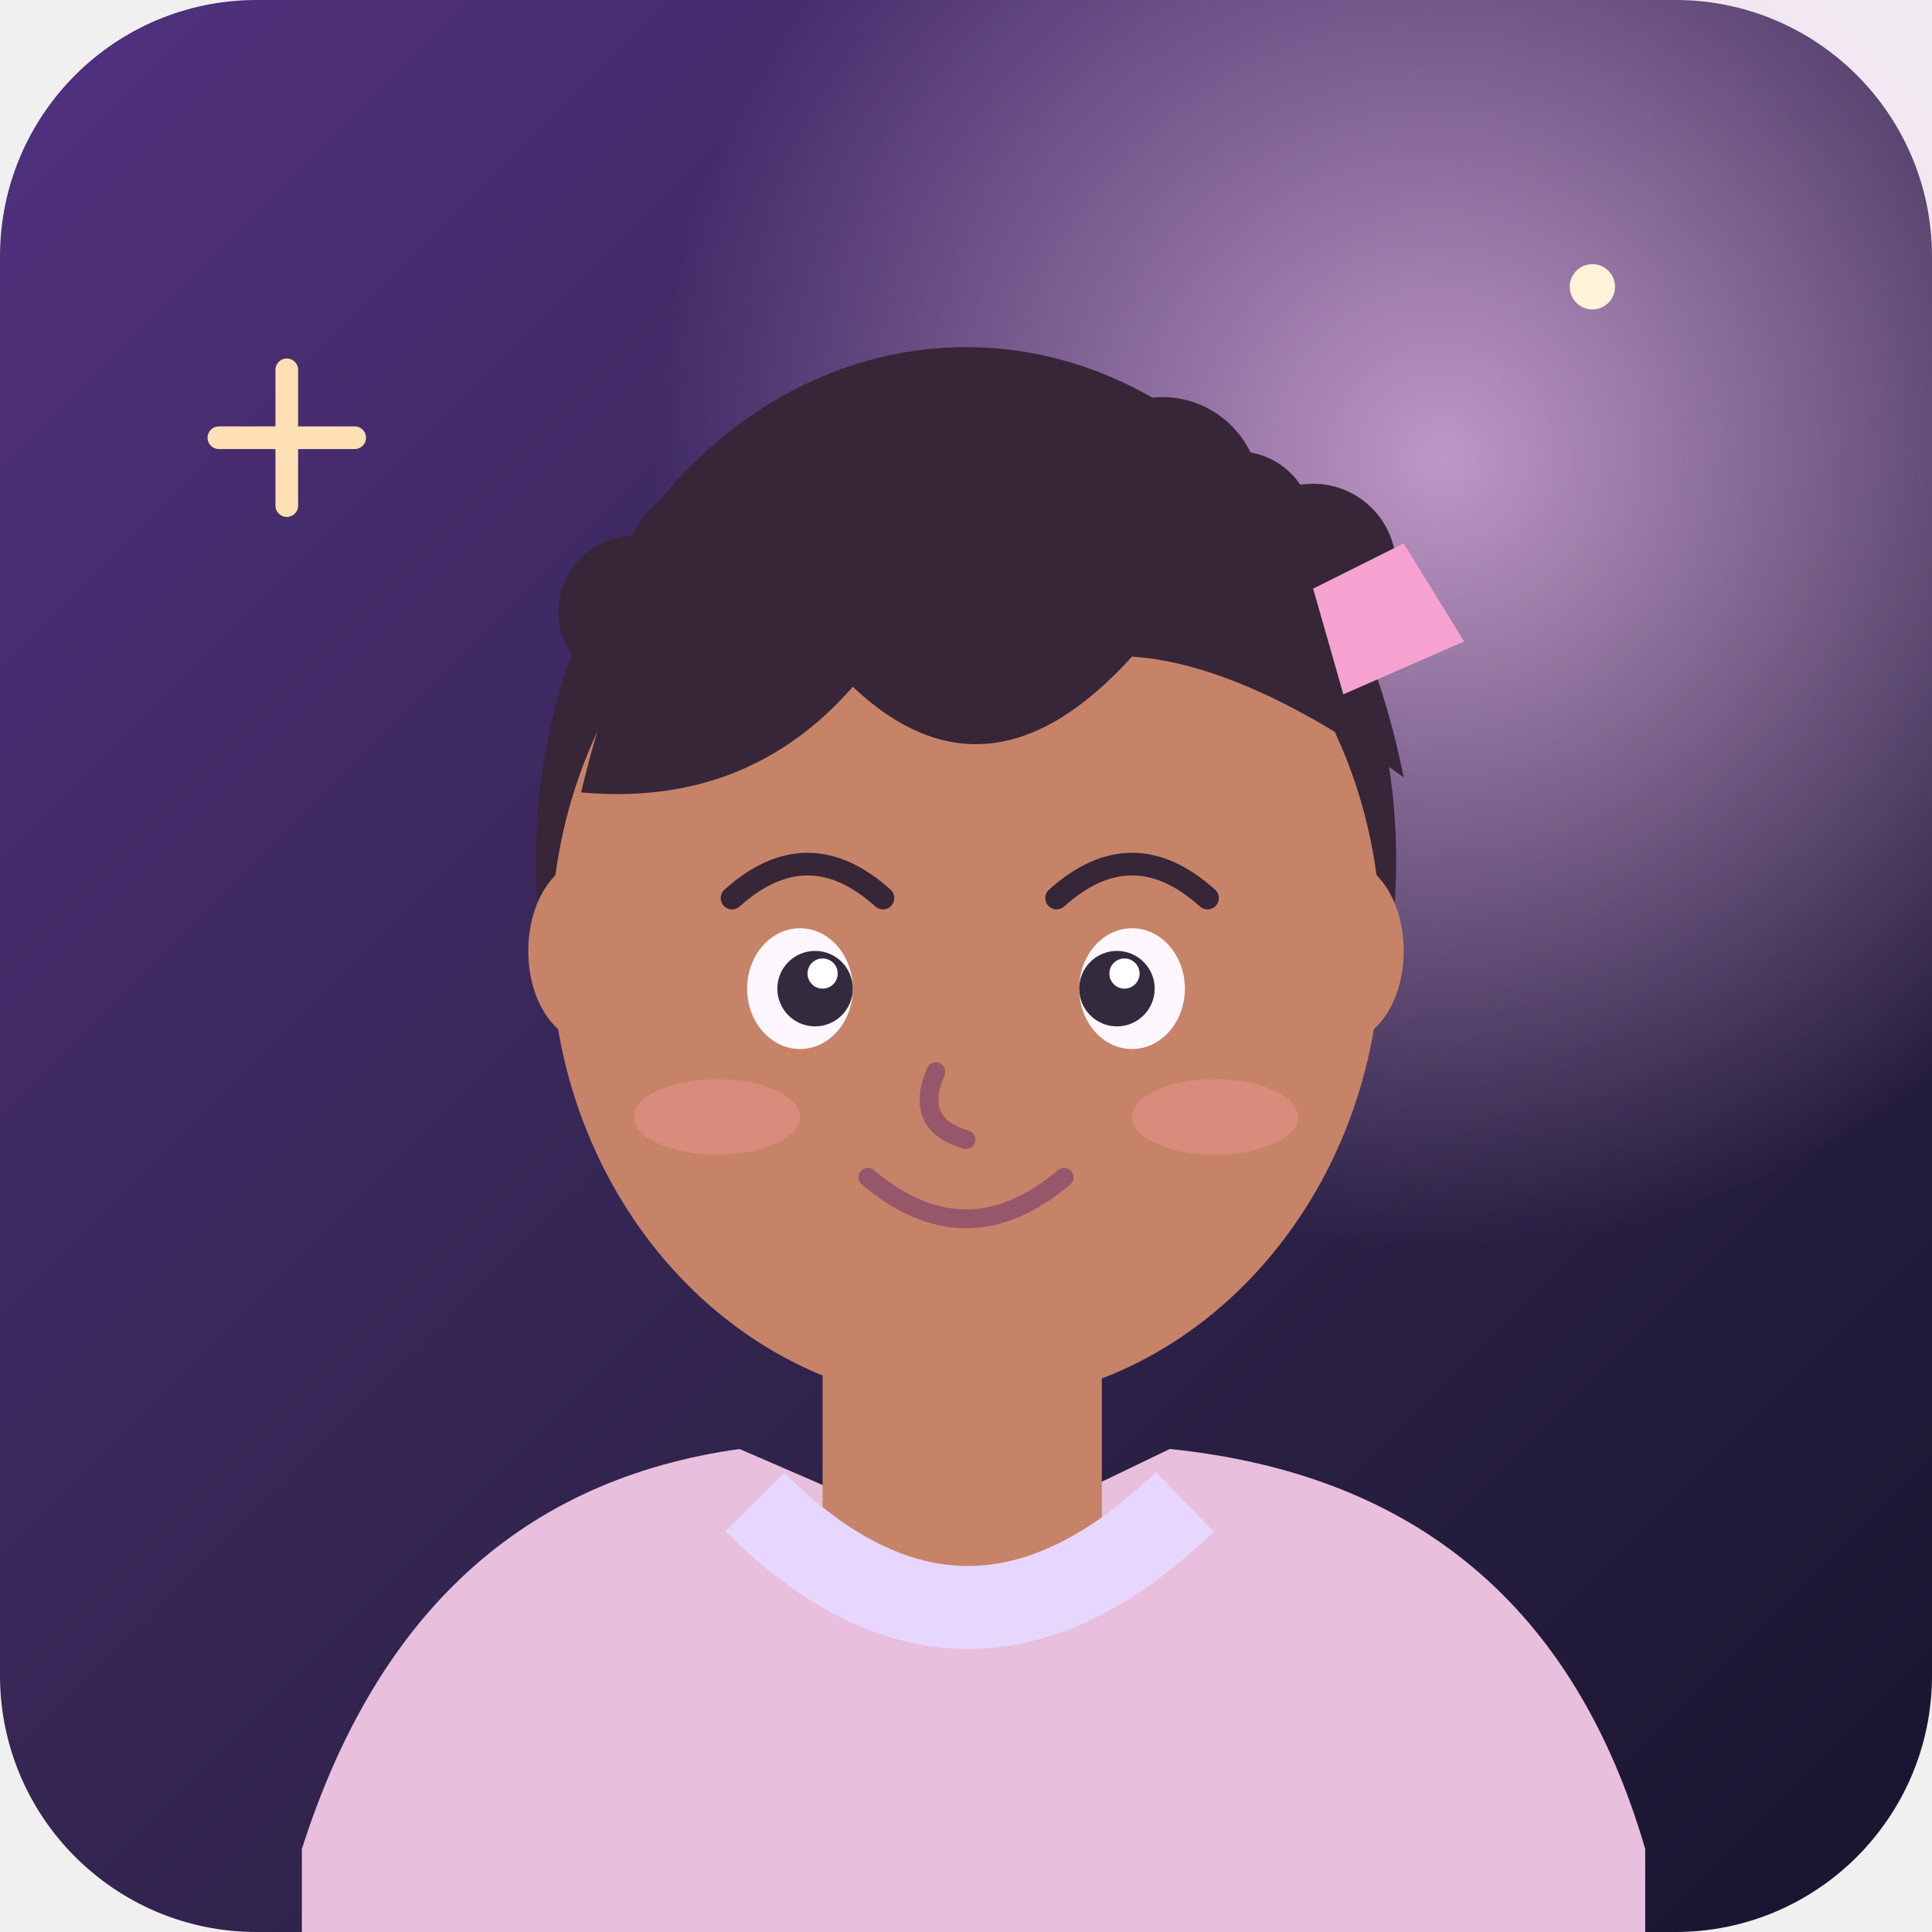
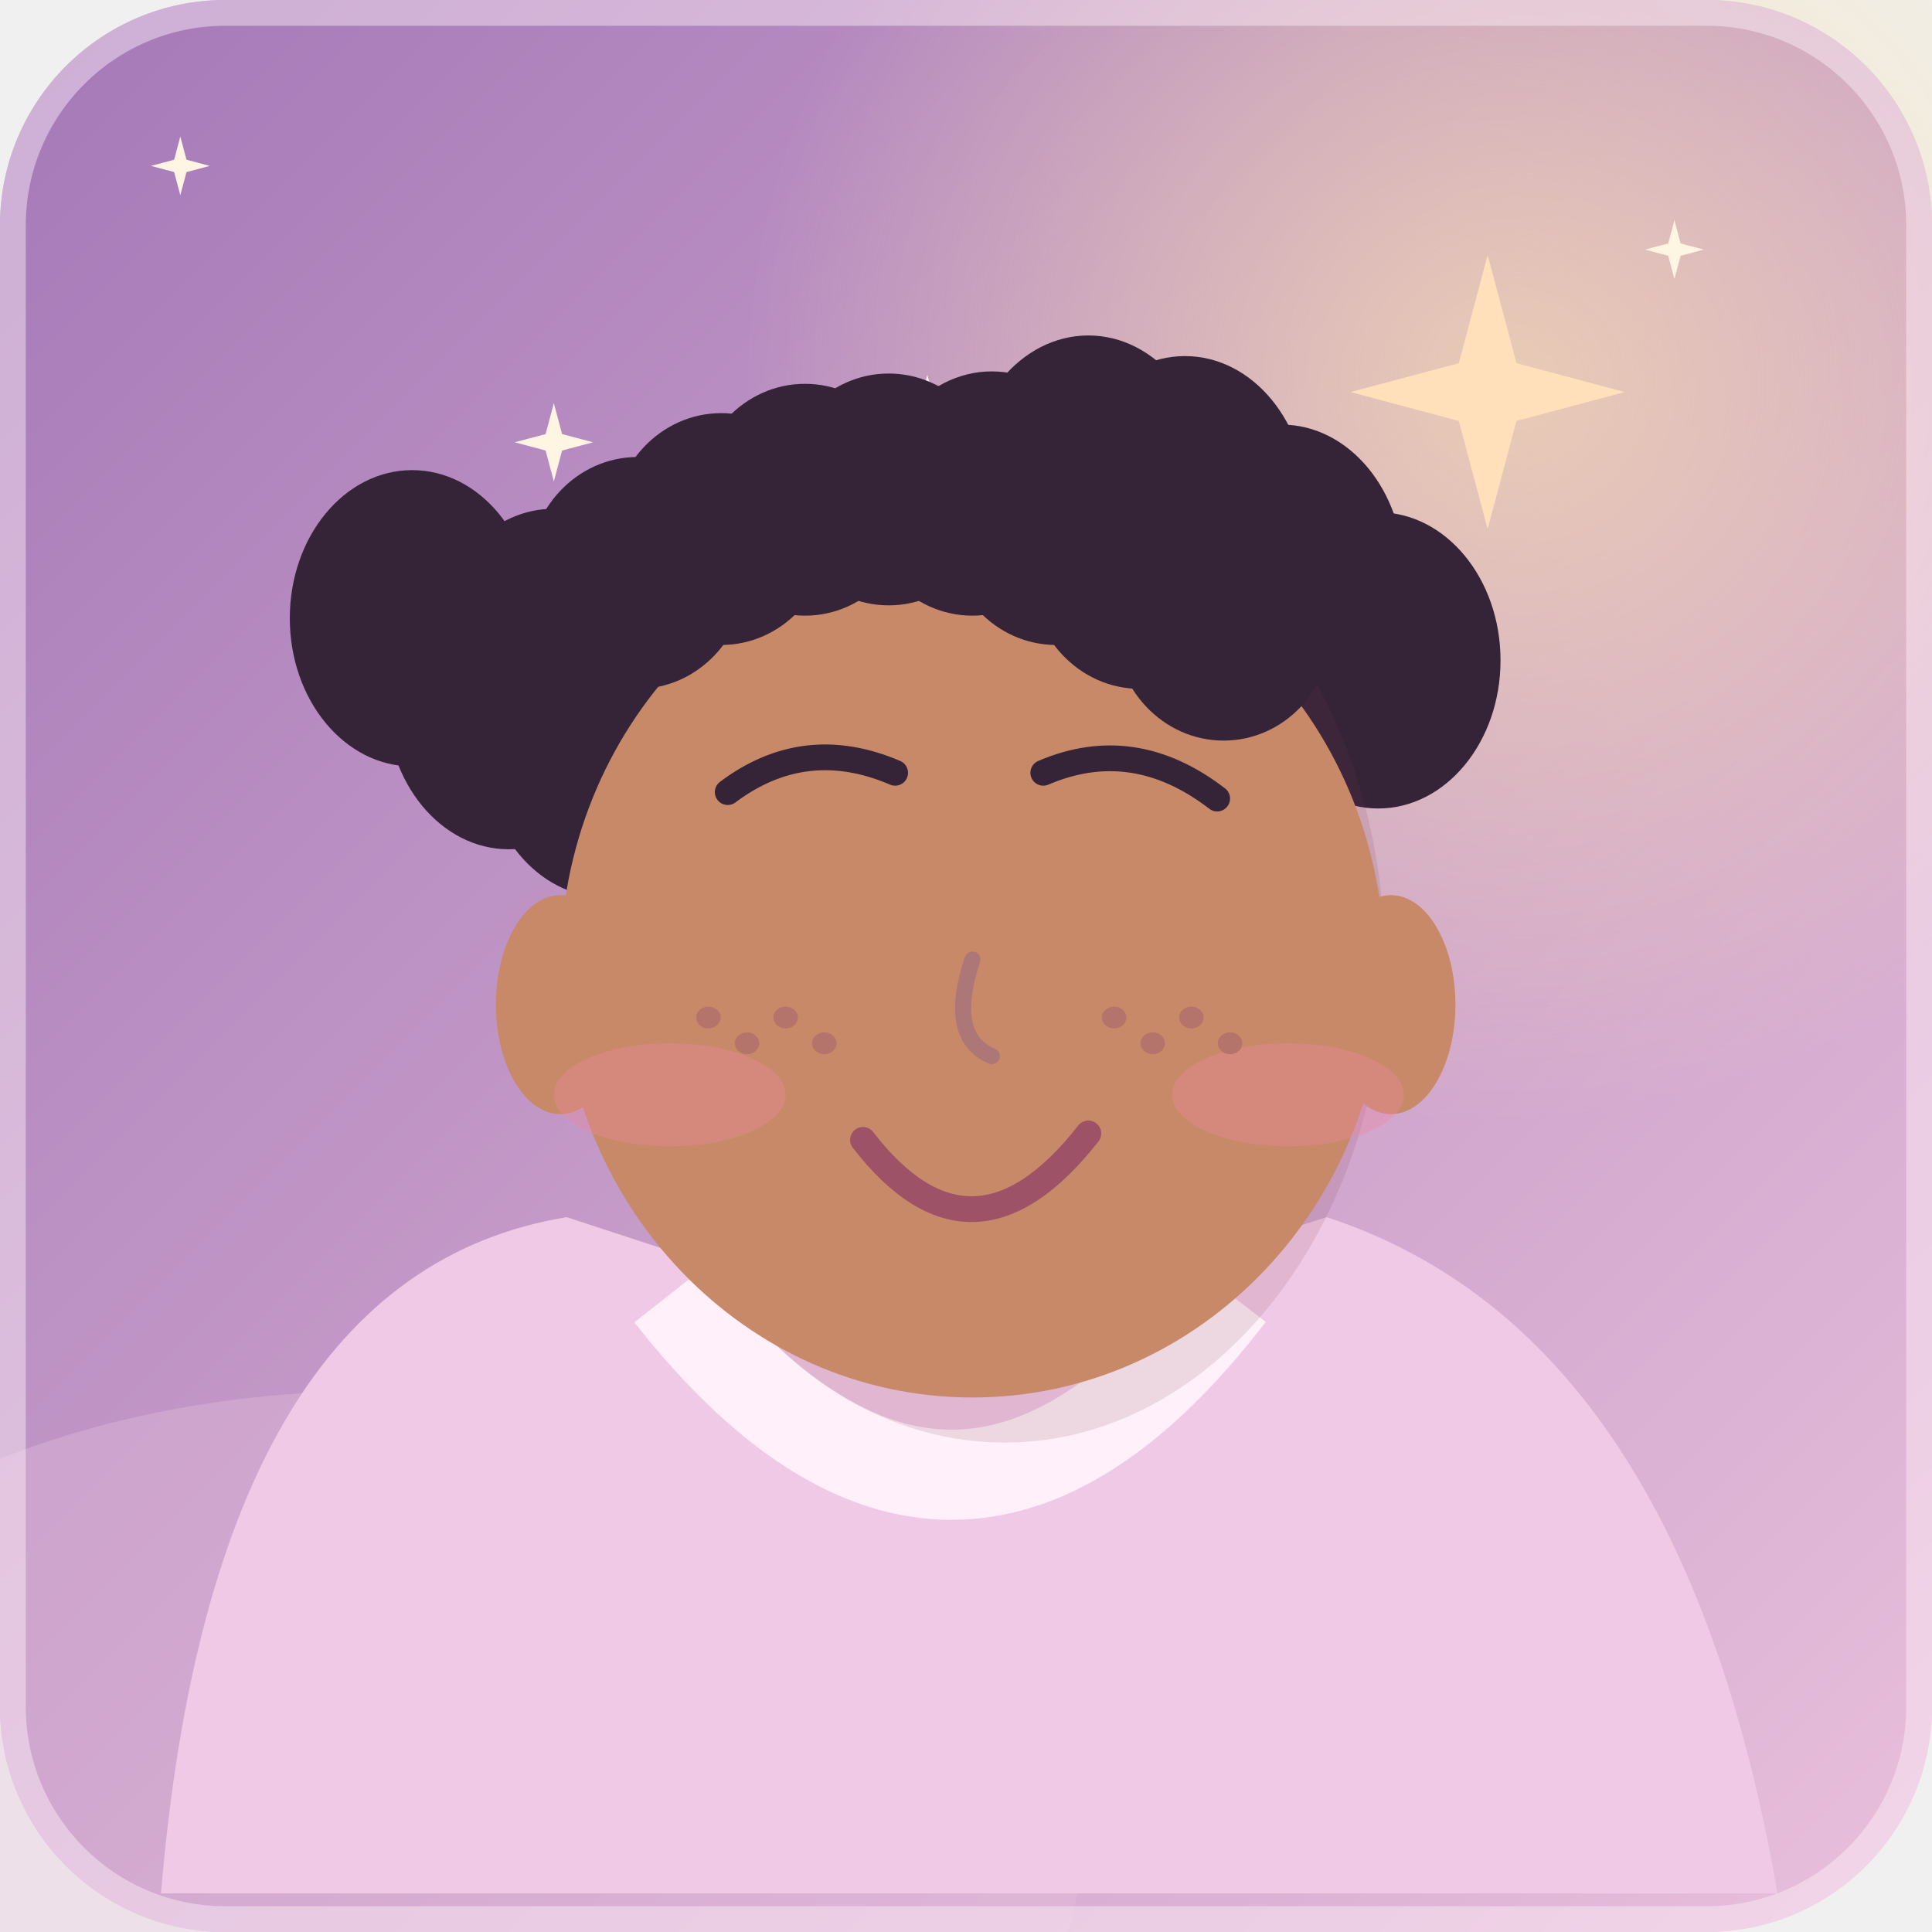
- <svg xmlns="http://www.w3.org/2000/svg" width="256" height="256" viewBox="0 0 256 256">
+ <svg xmlns="http://www.w3.org/2000/svg" width="300" height="300" viewBox="0 0 300 300" role="img" aria-label="baby avatar portrait">
  <defs>
-     <linearGradient id="night" x1="0" y1="0" x2="1" y2="1">
-       <stop stop-color="#523180" />
-       <stop offset=".55" stop-color="#31244d" />
-       <stop offset="1" stop-color="#17142d" />
+     <linearGradient id="background" x1="0" y1="0" x2="1" y2="1">
+       <stop stop-color="#a478b7" />
+       <stop offset="1" stop-color="#e9c0db" />
    </linearGradient>
-     <linearGradient id="rose" x1="0" y1="0" x2="1" y2="1">
-       <stop stop-color="#ffd9b6" />
-       <stop offset="1" stop-color="#f1b9e1" />
+     <radialGradient id="aura">
+       <stop stop-color="#f9e0ad" stop-opacity=".7" />
+       <stop offset="1" stop-color="#f9e0ad" stop-opacity="0" />
+     </radialGradient>
+     <linearGradient id="highlight" x1="0" y1="0" x2="1" y2="1">
+       <stop stop-color="white" stop-opacity=".4" />
+       <stop offset="1" stop-color="white" stop-opacity="0" />
    </linearGradient>
-     <linearGradient id="coat" x1="0" y1="0" x2="1" y2="1">
-       <stop stop-color="#b88eeb" />
-       <stop offset="1" stop-color="#594190" />
-     </linearGradient>
-     <radialGradient id="shine">
-       <stop stop-color="#f9c8f7" stop-opacity=".7" />
-       <stop offset="1" stop-color="#f9c8f7" stop-opacity="0" />
-     </radialGradient>
  </defs>
-   <rect width="256" height="256" rx="34" fill="url(#night)" />
-   <circle cx="191" cy="61" r="104" fill="url(#shine)" />
-   <path d="M40 245Q55 198 98 192L128 205 155 192Q204 197 218 245v20H40z" fill="#e8bfdd" />
-   <path d="M109 174v30q17 16 37 0v-30" fill="#c78368" />
-   <ellipse cx="128" cy="114" rx="57" ry="68" fill="#362637" />
-   <ellipse cx="128" cy="125" rx="55" ry="61" fill="#c78368" />
-   <ellipse cx="78" cy="126" rx="8" ry="12" fill="#c78368" />
-   <ellipse cx="178" cy="126" rx="8" ry="12" fill="#c78368" />
-   <circle cx="84" cy="81" r="10" fill="#362637" />
-   <circle cx="94" cy="75.132" r="11" fill="#362637" />
-   <circle cx="104" cy="69.837" r="12" fill="#362637" />
-   <circle cx="114" cy="65.634" r="13" fill="#362637" />
-   <circle cx="124" cy="62.934" r="10" fill="#362637" />
-   <circle cx="134" cy="62" r="11" fill="#362637" />
-   <circle cx="144" cy="62.924" r="12" fill="#362637" />
-   <circle cx="154" cy="65.616" r="13" fill="#362637" />
-   <circle cx="164" cy="69.813" r="10" fill="#362637" />
-   <circle cx="174" cy="75.103" r="11" fill="#362637" />
-   <path d="M77 105q12-51 50-53 48-3 59 51-21-15-36-16-19 21-37 4-14 16-36 14" fill="#362637" />
-   <path d="m174 78 12-6 8 13-16 7z" fill="#f6a2d0" />
-   <ellipse cx="106" cy="131" rx="7" ry="8" fill="#fff7ff" />
-   <ellipse cx="150" cy="131" rx="7" ry="8" fill="#fff7ff" />
-   <circle cx="108" cy="131" r="5" fill="#332a3d" />
-   <circle cx="148" cy="131" r="5" fill="#332a3d" />
-   <circle cx="109" cy="129" r="2" fill="white" />
-   <circle cx="149" cy="129" r="2" fill="white" />
-   <path d="M97 119q10-9 20 0M140 119q10-9 20 0" stroke="#362637" fill="none" stroke-width="3" stroke-linecap="round" />
-   <ellipse cx="95" cy="148" rx="11" ry="5" fill="#fa9f9f" opacity=".35" />
-   <ellipse cx="161" cy="148" rx="11" ry="5" fill="#fa9f9f" opacity=".35" />
-   <path d="M124 142q-3 7 4 9m-13 5q13 11 26 0" fill="none" stroke="#97576b" stroke-width="2.5" stroke-linecap="round" />
-   <path d="M100 199q28 28 57 0" stroke="#e7d7ff" fill="none" stroke-width="11" />
-   <circle cx="211" cy="38" r="3" fill="#fff3da" />
-   <path d="M38 49v18m-9-9h18" stroke="#ffdfb4" stroke-width="3" stroke-linecap="round" />
+   <rect x="0" y="0" width="300" height="300" rx="35" fill="url(#background)" />
+   <ellipse cx="234" cy="59" rx="118" ry="117" fill="url(#aura)" />
+   <ellipse cx="58" cy="286" rx="110" ry="70" fill="#e9c0db" opacity=".34" />
+   <path d="M28 21.2l0.96 3.6 3.6 0.96-3.6 0.96-0.96 3.6-0.96-3.6-3.6-0.96 3.6-0.96z" fill="#fff5e2" />
+   <path d="M86 62.6l1.28 4.8 4.8 1.28-4.8 1.28-1.28 4.8-1.28-4.8-4.8-1.28 4.8-1.28z" fill="#fff5e2" />
+   <path d="M144 58.2l0.96 3.6 3.6 0.96-3.6 0.96-0.96 3.6-0.96-3.6-3.6-0.96 3.6-0.96z" fill="#fff5e2" />
+   <path d="M202 136.6l1.28 4.8 4.8 1.28-4.8 1.28-1.28 4.8-1.28-4.8-4.8-1.28 4.8-1.28z" fill="#fff5e2" />
+   <path d="M260 34.2l0.96 3.6 3.6 0.96-3.6 0.96-0.96 3.6-0.96-3.6-3.6-0.96 3.6-0.96z" fill="#fff5e2" />
+   <ellipse cx="64" cy="96" rx="19" ry="23" fill="#352438" />
+   <ellipse cx="79" cy="108.875" rx="19" ry="23" fill="#352438" />
+   <ellipse cx="94" cy="116.343" rx="19" ry="23" fill="#352438" />
+   <ellipse cx="109" cy="115.266" rx="19" ry="23" fill="#352438" />
+   <ellipse cx="124" cy="106.097" rx="19" ry="23" fill="#352438" />
+   <ellipse cx="139" cy="92.687" rx="19" ry="23" fill="#352438" />
+   <ellipse cx="154" cy="80.669" rx="19" ry="23" fill="#352438" />
+   <ellipse cx="169" cy="75.09" rx="19" ry="23" fill="#352438" />
+   <ellipse cx="184" cy="78.293" rx="19" ry="23" fill="#352438" />
+   <ellipse cx="199" cy="88.934" rx="19" ry="23" fill="#352438" />
+   <ellipse cx="214" cy="102.542" rx="19" ry="23" fill="#352438" />
+   <rect x="132" y="182" width="32" height="38" rx="11" fill="#c88969" />
+   <path d="M25 294q8-96 63-105l58 19 60-19q55 18 70 105z" fill="#f0c9e6" />
+   <path d="M104 201q44 56 87 0" fill="none" stroke="#fff0f9" stroke-width="14" />
+   <ellipse cx="149" cy="142" rx="59" ry="75" fill="#743548" opacity=".13" transform="translate(7 7)" />
+   <ellipse cx="87" cy="156" rx="10" ry="17" fill="#c88969" />
+   <ellipse cx="216" cy="156" rx="10" ry="17" fill="#c88969" />
+   <ellipse cx="151" cy="150" rx="64" ry="67" fill="#c88969" />
+   <ellipse cx="86" cy="97" rx="17" ry="18" fill="#352438" />
+   <ellipse cx="99" cy="88.964" rx="17" ry="18" fill="#352438" />
+   <ellipse cx="112" cy="82.151" rx="17" ry="18" fill="#352438" />
+   <ellipse cx="125" cy="77.599" rx="17" ry="18" fill="#352438" />
+   <ellipse cx="138" cy="76" rx="17" ry="18" fill="#352438" />
+   <ellipse cx="151" cy="77.599" rx="17" ry="18" fill="#352438" />
+   <ellipse cx="164" cy="82.151" rx="17" ry="18" fill="#352438" />
+   <ellipse cx="177" cy="88.964" rx="17" ry="18" fill="#352438" />
+   <ellipse cx="190" cy="97" rx="17" ry="18" fill="#352438" />9<path d="M113 123q12-9 26-3M162 120q14-6 27 4" fill="none" stroke="#352438" stroke-width="4" stroke-linecap="round" stroke-linejoin="round" />
+   <ellipse cx="104" cy="170" rx="18" ry="8" fill="#ec899d" opacity=".36" />
+   <ellipse cx="200" cy="170" rx="18" ry="8" fill="#ec899d" opacity=".36" />
+   <path d="M151 149q-4 12 3 15" fill="none" stroke="#ad7778" stroke-width="2.5" stroke-linecap="round" stroke-linejoin="round" />
+   <path d="M134 177q17 22 35-1" fill="none" stroke="#9e5268" stroke-width="4" stroke-linecap="round" stroke-linejoin="round" />
+   <ellipse cx="110" cy="158" rx="1.9" ry="1.7" fill="#b4746b" />
+   <ellipse cx="116" cy="162" rx="1.9" ry="1.7" fill="#b4746b" />
+   <ellipse cx="122" cy="158" rx="1.9" ry="1.7" fill="#b4746b" />
+   <ellipse cx="128" cy="162" rx="1.9" ry="1.7" fill="#b4746b" />
+   <ellipse cx="173" cy="158" rx="1.9" ry="1.7" fill="#b4746b" />
+   <ellipse cx="179" cy="162" rx="1.9" ry="1.7" fill="#b4746b" />
+   <ellipse cx="185" cy="158" rx="1.9" ry="1.7" fill="#b4746b" />
+   <ellipse cx="191" cy="162" rx="1.9" ry="1.7" fill="#b4746b" />
+   <path d="M231 39.6l4.48 16.8 16.8 4.48-16.8 4.48-4.48 16.8-4.48-16.8-16.8-4.48 16.8-4.48z" fill="#ffe0bb" />
+   <rect x="2" y="2" width="296" height="296" rx="33" fill="none" stroke="#fff1f9" stroke-opacity=".45" stroke-width="4" />
</svg>
